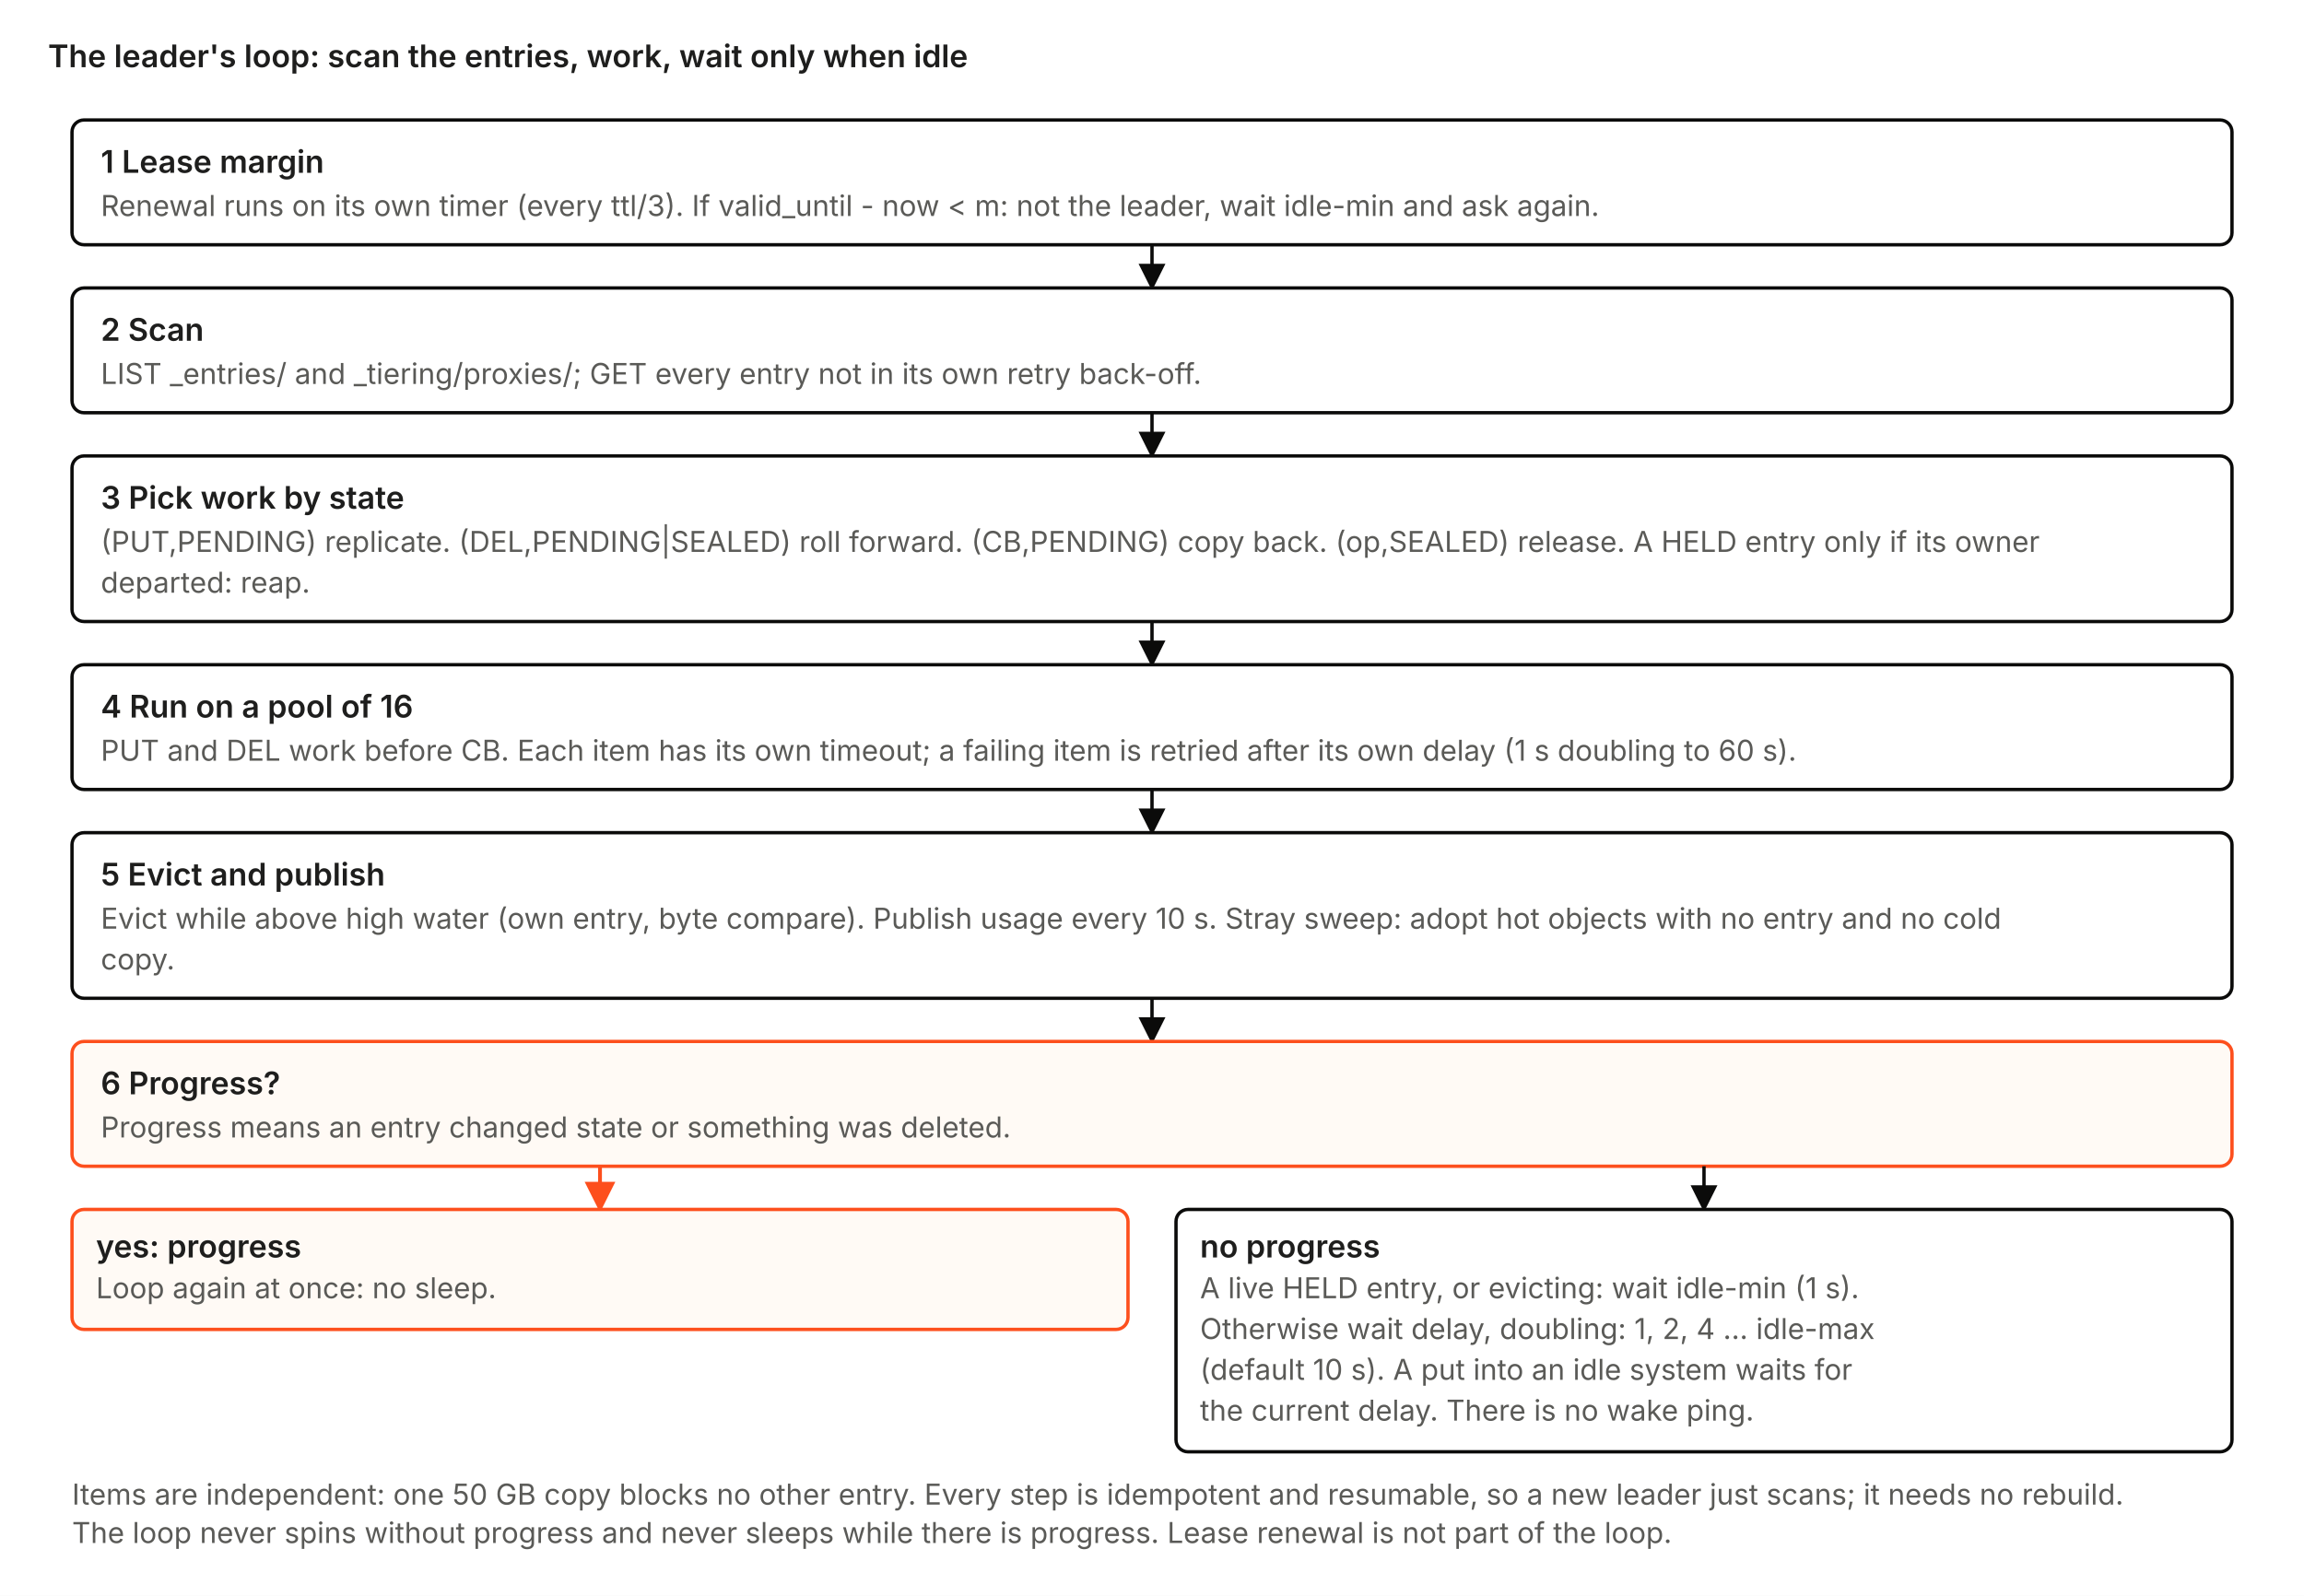
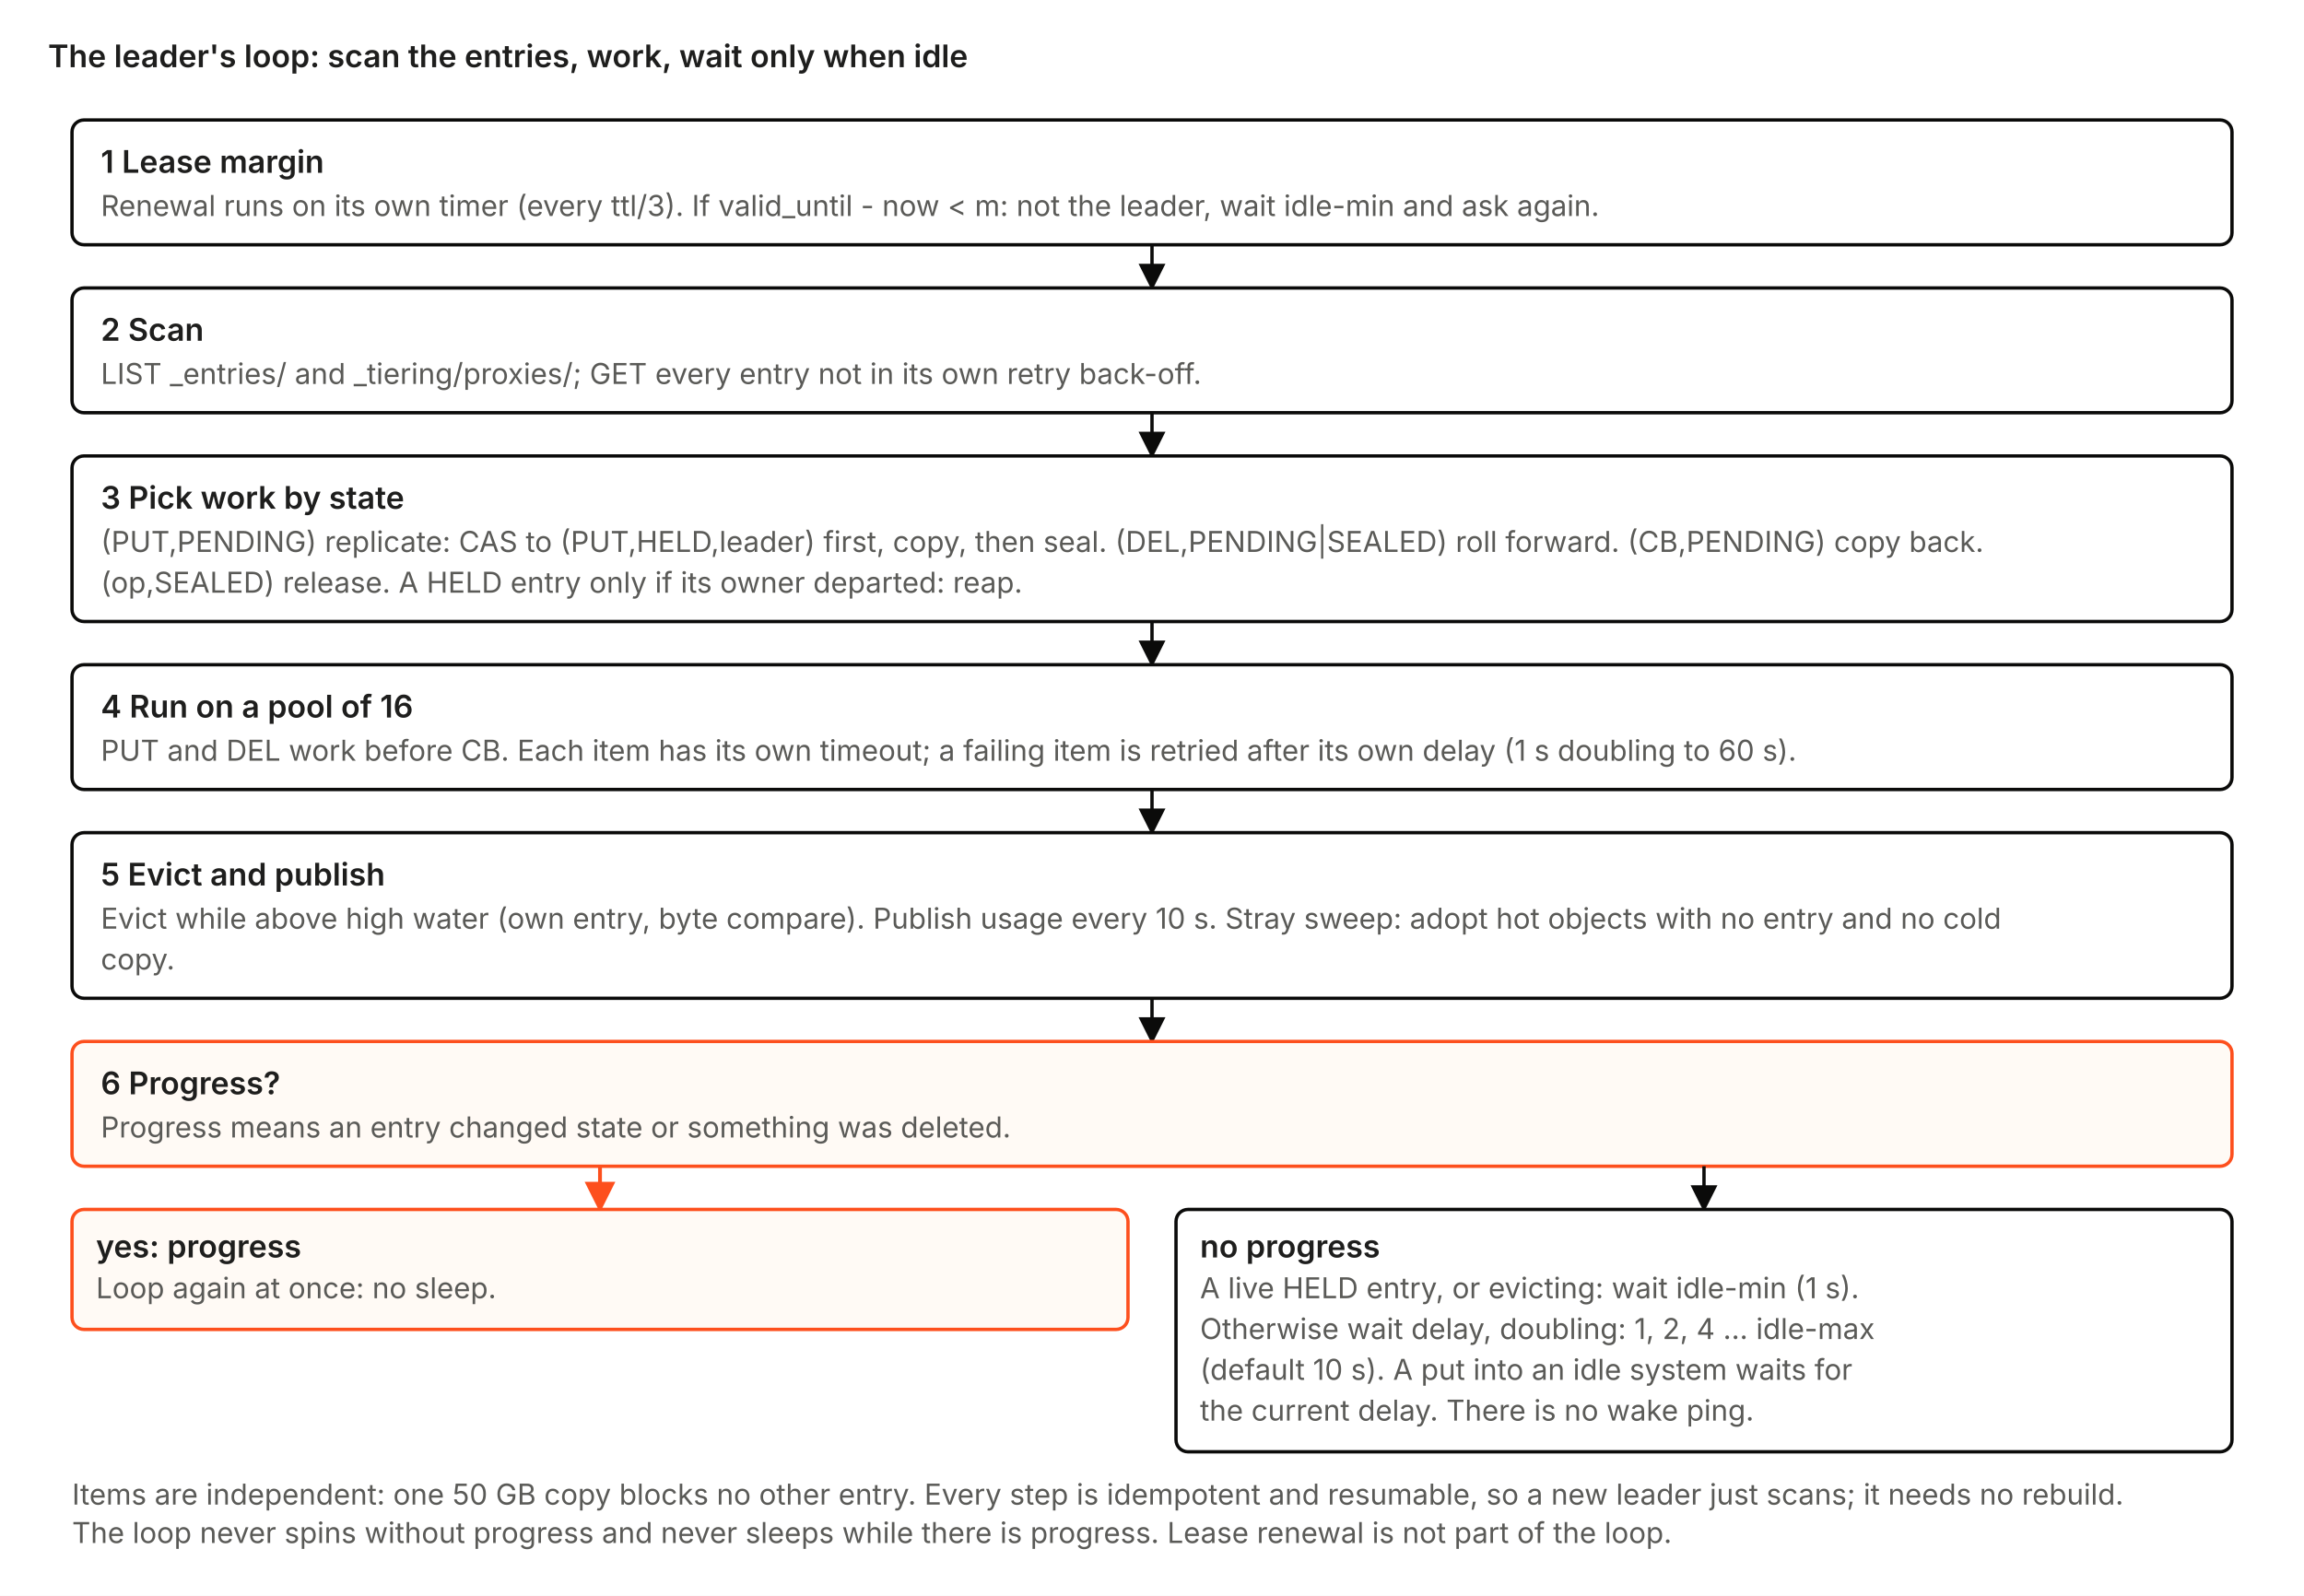
<svg xmlns="http://www.w3.org/2000/svg" viewBox="0 0 960 665" width="960" height="665" role="img" aria-label="Flow of the reconciler loop: check the lease margin, scan the entries and registrations, pick work by entry state, run it on a pool of sixteen, evict above high water and publish usage, then loop at once if there was progress, or wait one second doubling to the idle maximum if there was none. There is no wake ping.">
  <defs>
    <marker id="reconciler-pass-ak" viewBox="0 0 10 10" refX="9" refY="5" markerWidth="8" markerHeight="8" orient="auto">
      <path d="M0,0 L10,5 L0,10 z" fill="#0B0B0A" />
    </marker>
    <marker id="reconciler-pass-ao" viewBox="0 0 10 10" refX="9" refY="5" markerWidth="8" markerHeight="8" orient="auto">
      <path d="M0,0 L10,5 L0,10 z" fill="#FD4F1D" />
    </marker>
  </defs>
  <style>
.box{fill:#FFFFFF;stroke:#0B0B0A;stroke-width:1.4}
.box-b{fill:#E8EEF4;stroke:#0B0B0A;stroke-width:1.4}
.box-o{fill:#FFFAF5;stroke:#FD4F1D;stroke-width:1.4}
.box-t{fill:none;stroke:#FD4F1D;stroke-width:2}
.box-p{fill:none;stroke:#5A5A57;stroke-width:1.4;stroke-dasharray:6 4}
.ln{stroke:#0B0B0A;fill:none;stroke-width:1.4}
.ln-d{stroke:#0B0B0A;fill:none;stroke-width:1.4;stroke-dasharray:6 4}
.ln-o{stroke:#FD4F1D;fill:none;stroke-width:1.6}
.ln-od{stroke:#FD4F1D;fill:none;stroke-width:1.6;stroke-dasharray:6 4}
text{fill:#1E1E1D;font-family:system-ui,-apple-system,'Segoe UI',sans-serif;font-size:13px}
.b{font-weight:600}
.t-m{fill:#5A5A57;font-size:12px}
.t-n{fill:#5A5A57;font-size:13px}
.lbl{paint-order:stroke;stroke:#FFFFFF;stroke-width:4px;stroke-linejoin:round}
</style>
  <rect x="0" y="0" width="960" height="665" fill="#FFFFFF" />
  <text x="20" y="28" class="b" font-size="16">The leader's loop: scan the entries, work, wait only when idle</text>
  <rect x="30" y="50" width="900" height="52" rx="5" class="box" />
  <text x="42" y="72" class="b">1  Lease margin</text>
  <text x="42" y="90" class="t-m">Renewal runs on its own timer (every ttl/3). If valid_until - now &lt; m: not the leader, wait idle-min and ask again.</text>
  <line x1="480" y1="102" x2="480" y2="120" class="ln" marker-end="url(#reconciler-pass-ak)" />
  <rect x="30" y="120" width="900" height="52" rx="5" class="box" />
  <text x="42" y="142" class="b">2  Scan</text>
  <text x="42" y="160" class="t-m">LIST _entries/ and _tiering/proxies/; GET every entry not in its own retry back-off.</text>
  <line x1="480" y1="172" x2="480" y2="190" class="ln" marker-end="url(#reconciler-pass-ak)" />
  <rect x="30" y="190" width="900" height="69" rx="5" class="box" />
  <text x="42" y="212" class="b">3  Pick work by state</text>
-   <text x="42" y="230" class="t-m">(PUT,PENDING) replicate. (DEL,PENDING|SEALED) roll forward. (CB,PENDING) copy back. (op,SEALED) release. A HELD entry only if its owner</text>
-   <text x="42" y="247" class="t-m">departed: reap.</text>
+   <text x="42" y="230" class="t-m">(PUT,PENDING) replicate: CAS to (PUT,HELD,leader) first, copy, then seal. (DEL,PENDING|SEALED) roll forward. (CB,PENDING) copy back.</text>
+   <text x="42" y="247" class="t-m">(op,SEALED) release. A HELD entry only if its owner departed: reap.</text>
  <line x1="480" y1="259" x2="480" y2="277" class="ln" marker-end="url(#reconciler-pass-ak)" />
  <rect x="30" y="277" width="900" height="52" rx="5" class="box" />
  <text x="42" y="299" class="b">4  Run on a pool of 16</text>
  <text x="42" y="317" class="t-m">PUT and DEL work before CB. Each item has its own timeout; a failing item is retried after its own delay (1 s doubling to 60 s).</text>
  <line x1="480" y1="329" x2="480" y2="347" class="ln" marker-end="url(#reconciler-pass-ak)" />
  <rect x="30" y="347" width="900" height="69" rx="5" class="box" />
  <text x="42" y="369" class="b">5  Evict and publish</text>
  <text x="42" y="387" class="t-m">Evict while above high water (own entry, byte compare). Publish usage every 10 s. Stray sweep: adopt hot objects with no entry and no cold</text>
  <text x="42" y="404" class="t-m">copy.</text>
  <line x1="480" y1="416" x2="480" y2="434" class="ln" marker-end="url(#reconciler-pass-ak)" />
  <rect x="30" y="434" width="900" height="52" rx="5" class="box-o" />
  <text x="42" y="456" class="b">6  Progress?</text>
  <text x="42" y="474" class="t-m">Progress means an entry changed state or something was deleted.</text>
  <line x1="250" y1="486" x2="250" y2="504" class="ln-o" marker-end="url(#reconciler-pass-ao)" />
  <line x1="710" y1="486" x2="710" y2="504" class="ln" marker-end="url(#reconciler-pass-ak)" />
  <rect x="30" y="504" width="440" height="50" rx="5" class="box-o" />
  <text x="40" y="524" class="b">yes: progress</text>
  <text x="40" y="541" class="t-m">Loop again at once: no sleep.</text>
  <rect x="490" y="504" width="440" height="101" rx="5" class="box" />
  <text x="500" y="524" class="b">no progress</text>
  <text x="500" y="541" class="t-m">A live HELD entry, or evicting: wait idle-min (1 s).</text>
  <text x="500" y="558" class="t-m">Otherwise wait delay, doubling: 1, 2, 4 ... idle-max</text>
  <text x="500" y="575" class="t-m">(default 10 s). A put into an idle system waits for</text>
  <text x="500" y="592" class="t-m">the current delay. There is no wake ping.</text>
  <text x="30" y="627" class="t-m">Items are independent: one 50 GB copy blocks no other entry. Every step is idempotent and resumable, so a new leader just scans; it needs no rebuild.</text>
  <text x="30" y="643" class="t-m">The loop never spins without progress and never sleeps while there is progress. Lease renewal is not part of the loop.</text>
</svg>
